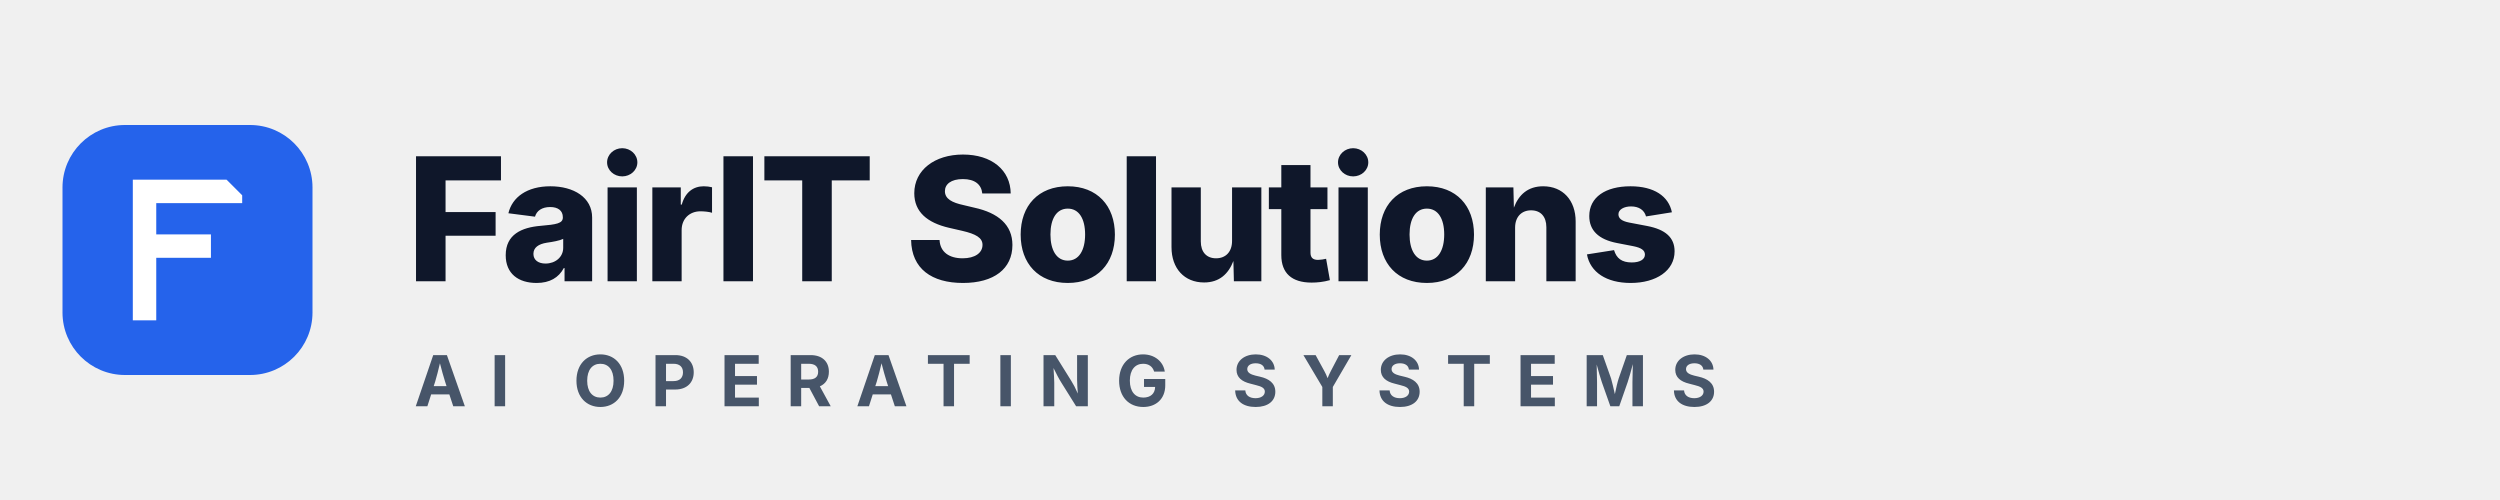
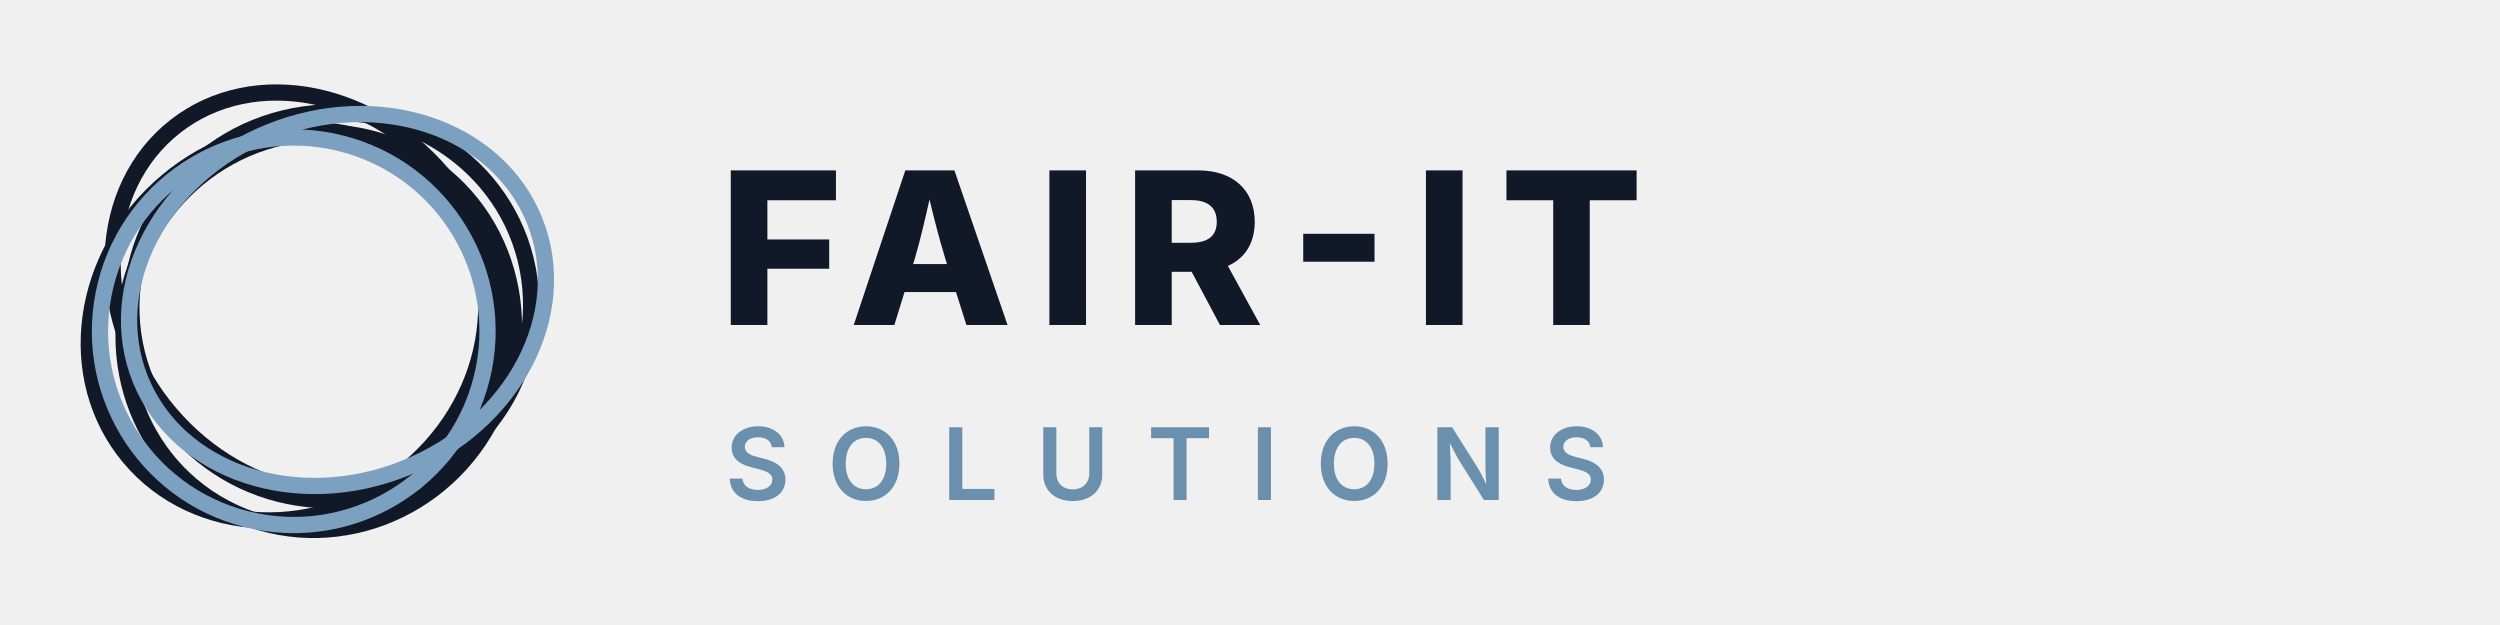
- <svg xmlns="http://www.w3.org/2000/svg" viewBox="0 0 320 64" role="img" aria-label="FairIT Solutions — AI Operating Systems">
-   <g transform="translate(8, 16)">
-     <rect width="32" height="32" rx="8" fill="#2563eb" />
-     <path d="M9 7H21L23 9V10H12V14H19V17H12V25H9Z" fill="#FFFFFF" />
+ <svg xmlns="http://www.w3.org/2000/svg" viewBox="0 0 400 100" role="img" aria-label="FairIT Solutions">
+   <g fill="none" stroke-linecap="round" stroke-width="2.6" transform="translate(6 6)">
+     <ellipse cx="40" cy="46" rx="33" ry="30" stroke="#111827" transform="rotate(-40 40 46)" />
+     <ellipse cx="47" cy="43" rx="32" ry="31" stroke="#111827" transform="rotate(-8 47 43)" />
+     <ellipse cx="45" cy="47" rx="31" ry="32" stroke="#111827" transform="rotate(28 45 47)" />
+     <ellipse cx="43" cy="41" rx="34" ry="29" stroke="#111827" transform="rotate(52 43 41)" />
+     <ellipse cx="48" cy="42" rx="34" ry="29" stroke="#7CA0C0" transform="rotate(-22 48 42)" />
+     <ellipse cx="41" cy="47" rx="31" ry="31" stroke="#7CA0C0" transform="rotate(14 41 47)" />
  </g>
-   <g font-family="Inter, system-ui, -apple-system, 'Segoe UI', sans-serif" fill="#0F172A">
-     <text x="52" y="36" font-size="22" font-weight="800" letter-spacing="-0.5">FairIT Solutions</text>
-     <text x="53" y="52" font-size="9" font-weight="700" letter-spacing="3" fill="#475569">AI OPERATING SYSTEMS</text>
+   <g font-family="Inter, system-ui, -apple-system, 'Segoe UI', sans-serif">
+     <text x="115" y="52" font-size="34" font-weight="800" fill="#111827" letter-spacing="4">FAIR-IT</text>
+     <text x="116" y="80" font-size="16" font-weight="600" fill="#6B90AE" letter-spacing="6">SOLUTIONS</text>
  </g>
</svg>
